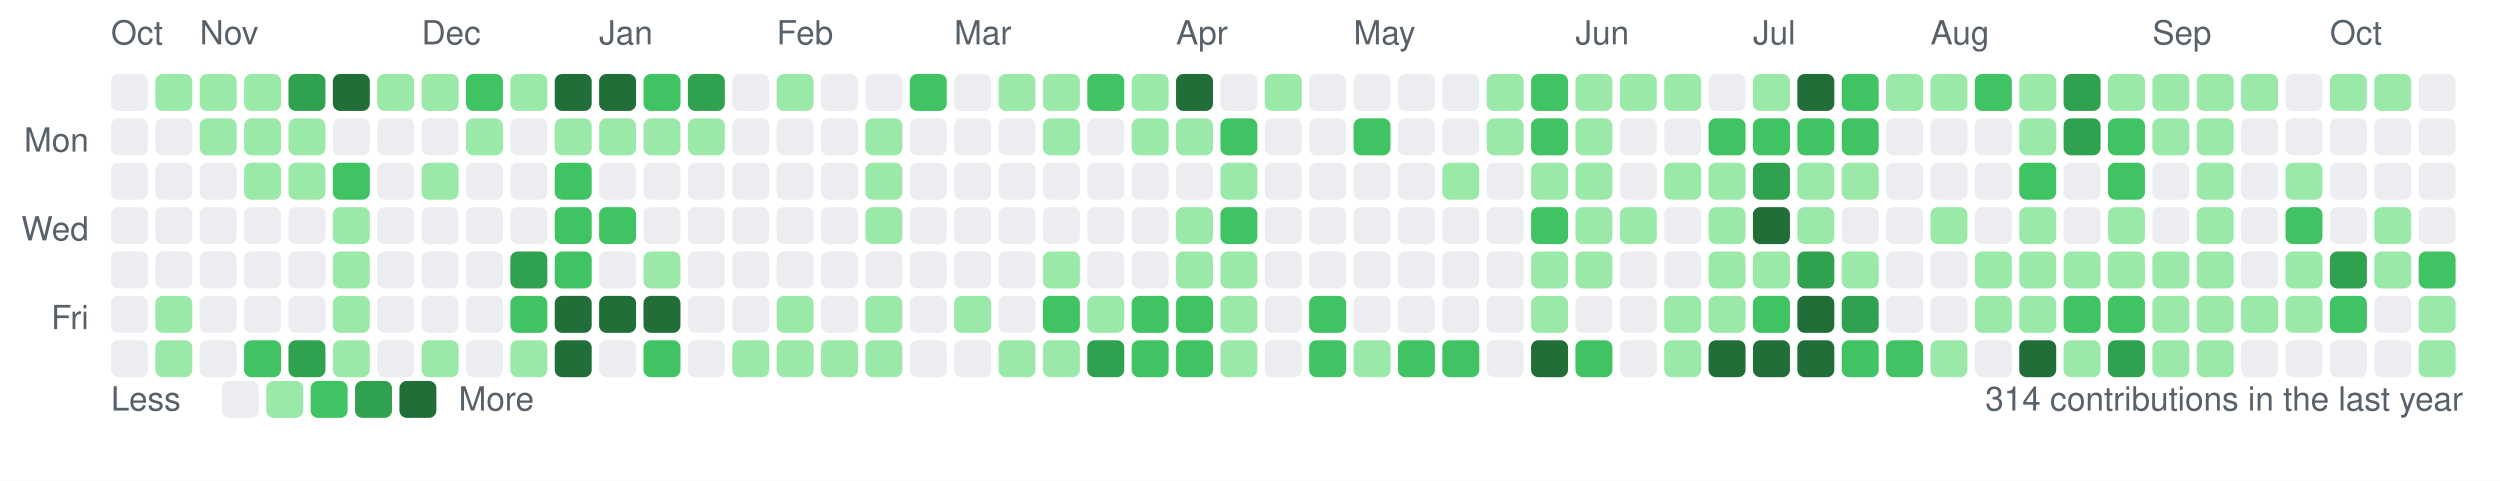
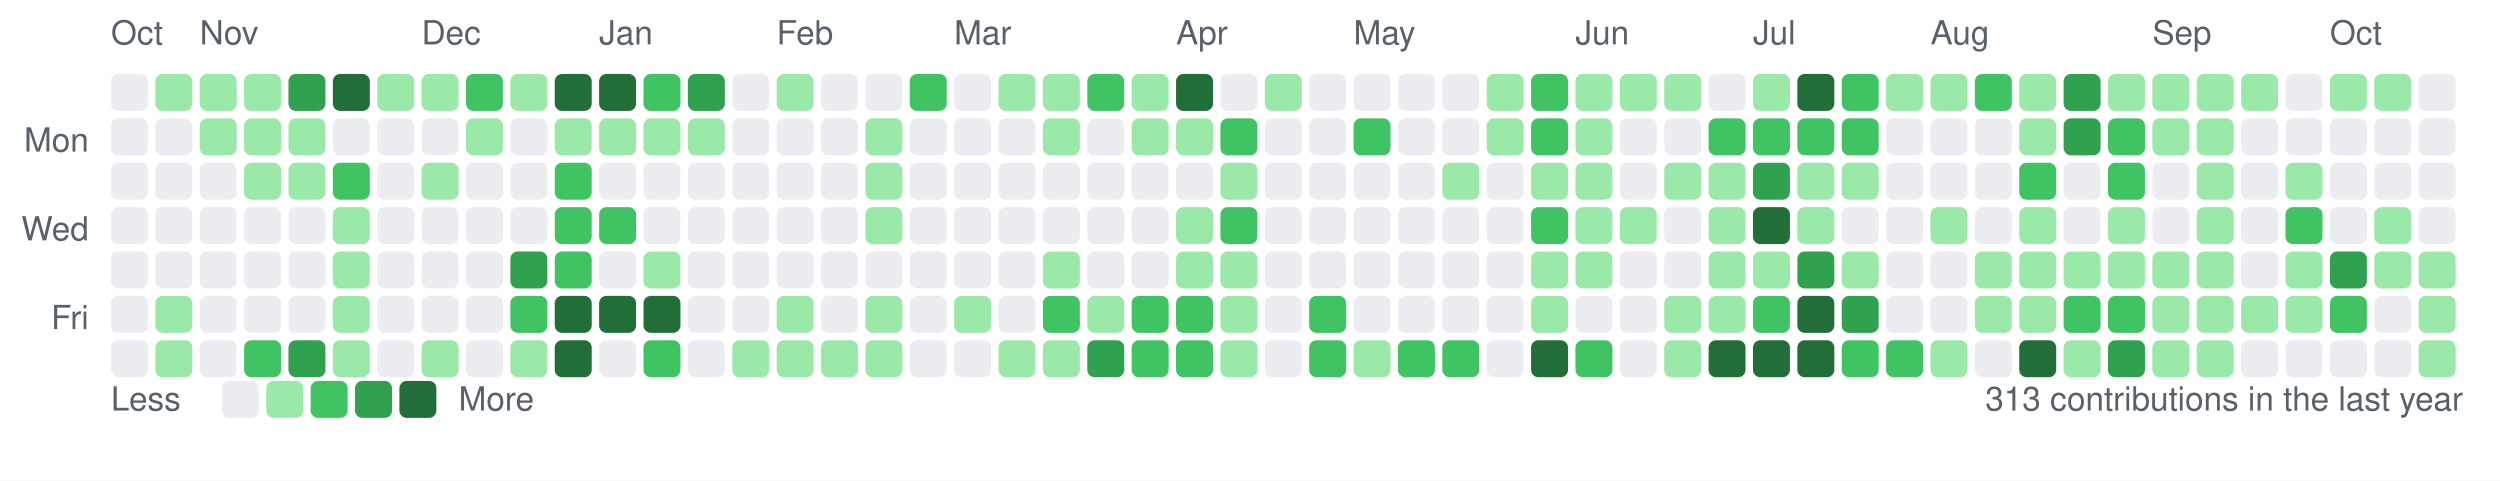
<svg xmlns="http://www.w3.org/2000/svg" width="676" height="130" viewBox="0 0 676 130" role="img" aria-label="cgycorey contribution graph">
  <rect width="676" height="130" fill="#ffffff" />
  <text x="24" y="41" font-size="9" text-anchor="end" fill="#586069" font-family="-apple-system,BlinkMacSystemFont,Segoe UI,Helvetica,Arial,sans-serif">Mon</text>
  <text x="24" y="65" font-size="9" text-anchor="end" fill="#586069" font-family="-apple-system,BlinkMacSystemFont,Segoe UI,Helvetica,Arial,sans-serif">Wed</text>
  <text x="24" y="89" font-size="9" text-anchor="end" fill="#586069" font-family="-apple-system,BlinkMacSystemFont,Segoe UI,Helvetica,Arial,sans-serif">Fri</text>
  <rect x="30" y="20" width="10" height="10" rx="2" fill="#ebedf0" />
  <rect x="30" y="32" width="10" height="10" rx="2" fill="#ebedf0" />
  <rect x="30" y="44" width="10" height="10" rx="2" fill="#ebedf0" />
  <rect x="30" y="56" width="10" height="10" rx="2" fill="#ebedf0" />
  <rect x="30" y="68" width="10" height="10" rx="2" fill="#ebedf0" />
  <rect x="30" y="80" width="10" height="10" rx="2" fill="#ebedf0" />
  <rect x="30" y="92" width="10" height="10" rx="2" fill="#ebedf0" />
  <rect x="42" y="20" width="10" height="10" rx="2" fill="#9be9a8" />
  <rect x="42" y="32" width="10" height="10" rx="2" fill="#ebedf0" />
  <rect x="42" y="44" width="10" height="10" rx="2" fill="#ebedf0" />
  <rect x="42" y="56" width="10" height="10" rx="2" fill="#ebedf0" />
  <rect x="42" y="68" width="10" height="10" rx="2" fill="#ebedf0" />
  <rect x="42" y="80" width="10" height="10" rx="2" fill="#9be9a8" />
  <rect x="42" y="92" width="10" height="10" rx="2" fill="#9be9a8" />
  <rect x="54" y="20" width="10" height="10" rx="2" fill="#9be9a8" />
  <rect x="54" y="32" width="10" height="10" rx="2" fill="#9be9a8" />
  <rect x="54" y="44" width="10" height="10" rx="2" fill="#ebedf0" />
  <rect x="54" y="56" width="10" height="10" rx="2" fill="#ebedf0" />
  <rect x="54" y="68" width="10" height="10" rx="2" fill="#ebedf0" />
  <rect x="54" y="80" width="10" height="10" rx="2" fill="#ebedf0" />
  <rect x="54" y="92" width="10" height="10" rx="2" fill="#ebedf0" />
  <rect x="66" y="20" width="10" height="10" rx="2" fill="#9be9a8" />
  <rect x="66" y="32" width="10" height="10" rx="2" fill="#9be9a8" />
  <rect x="66" y="44" width="10" height="10" rx="2" fill="#9be9a8" />
  <rect x="66" y="56" width="10" height="10" rx="2" fill="#ebedf0" />
  <rect x="66" y="68" width="10" height="10" rx="2" fill="#ebedf0" />
  <rect x="66" y="80" width="10" height="10" rx="2" fill="#ebedf0" />
  <rect x="66" y="92" width="10" height="10" rx="2" fill="#40c463" />
  <rect x="78" y="20" width="10" height="10" rx="2" fill="#30a14e" />
  <rect x="78" y="32" width="10" height="10" rx="2" fill="#9be9a8" />
  <rect x="78" y="44" width="10" height="10" rx="2" fill="#9be9a8" />
  <rect x="78" y="56" width="10" height="10" rx="2" fill="#ebedf0" />
  <rect x="78" y="68" width="10" height="10" rx="2" fill="#ebedf0" />
  <rect x="78" y="80" width="10" height="10" rx="2" fill="#ebedf0" />
  <rect x="78" y="92" width="10" height="10" rx="2" fill="#30a14e" />
  <rect x="90" y="20" width="10" height="10" rx="2" fill="#216e39" />
  <rect x="90" y="32" width="10" height="10" rx="2" fill="#ebedf0" />
  <rect x="90" y="44" width="10" height="10" rx="2" fill="#40c463" />
  <rect x="90" y="56" width="10" height="10" rx="2" fill="#9be9a8" />
  <rect x="90" y="68" width="10" height="10" rx="2" fill="#9be9a8" />
  <rect x="90" y="80" width="10" height="10" rx="2" fill="#9be9a8" />
  <rect x="90" y="92" width="10" height="10" rx="2" fill="#9be9a8" />
  <rect x="102" y="20" width="10" height="10" rx="2" fill="#9be9a8" />
  <rect x="102" y="32" width="10" height="10" rx="2" fill="#ebedf0" />
  <rect x="102" y="44" width="10" height="10" rx="2" fill="#ebedf0" />
  <rect x="102" y="56" width="10" height="10" rx="2" fill="#ebedf0" />
  <rect x="102" y="68" width="10" height="10" rx="2" fill="#ebedf0" />
  <rect x="102" y="80" width="10" height="10" rx="2" fill="#ebedf0" />
  <rect x="102" y="92" width="10" height="10" rx="2" fill="#ebedf0" />
  <rect x="114" y="20" width="10" height="10" rx="2" fill="#9be9a8" />
  <rect x="114" y="32" width="10" height="10" rx="2" fill="#ebedf0" />
  <rect x="114" y="44" width="10" height="10" rx="2" fill="#9be9a8" />
  <rect x="114" y="56" width="10" height="10" rx="2" fill="#ebedf0" />
  <rect x="114" y="68" width="10" height="10" rx="2" fill="#ebedf0" />
  <rect x="114" y="80" width="10" height="10" rx="2" fill="#ebedf0" />
  <rect x="114" y="92" width="10" height="10" rx="2" fill="#9be9a8" />
  <rect x="126" y="20" width="10" height="10" rx="2" fill="#40c463" />
  <rect x="126" y="32" width="10" height="10" rx="2" fill="#9be9a8" />
  <rect x="126" y="44" width="10" height="10" rx="2" fill="#ebedf0" />
  <rect x="126" y="56" width="10" height="10" rx="2" fill="#ebedf0" />
  <rect x="126" y="68" width="10" height="10" rx="2" fill="#ebedf0" />
  <rect x="126" y="80" width="10" height="10" rx="2" fill="#ebedf0" />
  <rect x="126" y="92" width="10" height="10" rx="2" fill="#ebedf0" />
  <rect x="138" y="20" width="10" height="10" rx="2" fill="#9be9a8" />
  <rect x="138" y="32" width="10" height="10" rx="2" fill="#ebedf0" />
  <rect x="138" y="44" width="10" height="10" rx="2" fill="#ebedf0" />
  <rect x="138" y="56" width="10" height="10" rx="2" fill="#ebedf0" />
  <rect x="138" y="68" width="10" height="10" rx="2" fill="#30a14e" />
  <rect x="138" y="80" width="10" height="10" rx="2" fill="#40c463" />
  <rect x="138" y="92" width="10" height="10" rx="2" fill="#9be9a8" />
  <rect x="150" y="20" width="10" height="10" rx="2" fill="#216e39" />
  <rect x="150" y="32" width="10" height="10" rx="2" fill="#9be9a8" />
  <rect x="150" y="44" width="10" height="10" rx="2" fill="#40c463" />
  <rect x="150" y="56" width="10" height="10" rx="2" fill="#40c463" />
  <rect x="150" y="68" width="10" height="10" rx="2" fill="#40c463" />
  <rect x="150" y="80" width="10" height="10" rx="2" fill="#216e39" />
  <rect x="150" y="92" width="10" height="10" rx="2" fill="#216e39" />
  <rect x="162" y="20" width="10" height="10" rx="2" fill="#216e39" />
  <rect x="162" y="32" width="10" height="10" rx="2" fill="#9be9a8" />
  <rect x="162" y="44" width="10" height="10" rx="2" fill="#ebedf0" />
  <rect x="162" y="56" width="10" height="10" rx="2" fill="#40c463" />
  <rect x="162" y="68" width="10" height="10" rx="2" fill="#ebedf0" />
  <rect x="162" y="80" width="10" height="10" rx="2" fill="#216e39" />
  <rect x="162" y="92" width="10" height="10" rx="2" fill="#ebedf0" />
  <rect x="174" y="20" width="10" height="10" rx="2" fill="#40c463" />
  <rect x="174" y="32" width="10" height="10" rx="2" fill="#9be9a8" />
  <rect x="174" y="44" width="10" height="10" rx="2" fill="#ebedf0" />
  <rect x="174" y="56" width="10" height="10" rx="2" fill="#ebedf0" />
  <rect x="174" y="68" width="10" height="10" rx="2" fill="#9be9a8" />
  <rect x="174" y="80" width="10" height="10" rx="2" fill="#216e39" />
  <rect x="174" y="92" width="10" height="10" rx="2" fill="#40c463" />
  <rect x="186" y="20" width="10" height="10" rx="2" fill="#30a14e" />
  <rect x="186" y="32" width="10" height="10" rx="2" fill="#9be9a8" />
  <rect x="186" y="44" width="10" height="10" rx="2" fill="#ebedf0" />
  <rect x="186" y="56" width="10" height="10" rx="2" fill="#ebedf0" />
  <rect x="186" y="68" width="10" height="10" rx="2" fill="#ebedf0" />
  <rect x="186" y="80" width="10" height="10" rx="2" fill="#ebedf0" />
  <rect x="186" y="92" width="10" height="10" rx="2" fill="#ebedf0" />
  <rect x="198" y="20" width="10" height="10" rx="2" fill="#ebedf0" />
  <rect x="198" y="32" width="10" height="10" rx="2" fill="#ebedf0" />
  <rect x="198" y="44" width="10" height="10" rx="2" fill="#ebedf0" />
  <rect x="198" y="56" width="10" height="10" rx="2" fill="#ebedf0" />
  <rect x="198" y="68" width="10" height="10" rx="2" fill="#ebedf0" />
  <rect x="198" y="80" width="10" height="10" rx="2" fill="#ebedf0" />
  <rect x="198" y="92" width="10" height="10" rx="2" fill="#9be9a8" />
  <rect x="210" y="20" width="10" height="10" rx="2" fill="#9be9a8" />
  <rect x="210" y="32" width="10" height="10" rx="2" fill="#ebedf0" />
  <rect x="210" y="44" width="10" height="10" rx="2" fill="#ebedf0" />
  <rect x="210" y="56" width="10" height="10" rx="2" fill="#ebedf0" />
  <rect x="210" y="68" width="10" height="10" rx="2" fill="#ebedf0" />
  <rect x="210" y="80" width="10" height="10" rx="2" fill="#9be9a8" />
  <rect x="210" y="92" width="10" height="10" rx="2" fill="#9be9a8" />
  <rect x="222" y="20" width="10" height="10" rx="2" fill="#ebedf0" />
  <rect x="222" y="32" width="10" height="10" rx="2" fill="#ebedf0" />
  <rect x="222" y="44" width="10" height="10" rx="2" fill="#ebedf0" />
  <rect x="222" y="56" width="10" height="10" rx="2" fill="#ebedf0" />
  <rect x="222" y="68" width="10" height="10" rx="2" fill="#ebedf0" />
  <rect x="222" y="80" width="10" height="10" rx="2" fill="#ebedf0" />
  <rect x="222" y="92" width="10" height="10" rx="2" fill="#9be9a8" />
  <rect x="234" y="20" width="10" height="10" rx="2" fill="#ebedf0" />
  <rect x="234" y="32" width="10" height="10" rx="2" fill="#9be9a8" />
  <rect x="234" y="44" width="10" height="10" rx="2" fill="#9be9a8" />
  <rect x="234" y="56" width="10" height="10" rx="2" fill="#9be9a8" />
  <rect x="234" y="68" width="10" height="10" rx="2" fill="#ebedf0" />
  <rect x="234" y="80" width="10" height="10" rx="2" fill="#9be9a8" />
  <rect x="234" y="92" width="10" height="10" rx="2" fill="#9be9a8" />
  <rect x="246" y="20" width="10" height="10" rx="2" fill="#40c463" />
  <rect x="246" y="32" width="10" height="10" rx="2" fill="#ebedf0" />
  <rect x="246" y="44" width="10" height="10" rx="2" fill="#ebedf0" />
  <rect x="246" y="56" width="10" height="10" rx="2" fill="#ebedf0" />
  <rect x="246" y="68" width="10" height="10" rx="2" fill="#ebedf0" />
  <rect x="246" y="80" width="10" height="10" rx="2" fill="#ebedf0" />
  <rect x="246" y="92" width="10" height="10" rx="2" fill="#ebedf0" />
  <rect x="258" y="20" width="10" height="10" rx="2" fill="#ebedf0" />
  <rect x="258" y="32" width="10" height="10" rx="2" fill="#ebedf0" />
  <rect x="258" y="44" width="10" height="10" rx="2" fill="#ebedf0" />
  <rect x="258" y="56" width="10" height="10" rx="2" fill="#ebedf0" />
  <rect x="258" y="68" width="10" height="10" rx="2" fill="#ebedf0" />
  <rect x="258" y="80" width="10" height="10" rx="2" fill="#9be9a8" />
  <rect x="258" y="92" width="10" height="10" rx="2" fill="#ebedf0" />
  <rect x="270" y="20" width="10" height="10" rx="2" fill="#9be9a8" />
  <rect x="270" y="32" width="10" height="10" rx="2" fill="#ebedf0" />
  <rect x="270" y="44" width="10" height="10" rx="2" fill="#ebedf0" />
  <rect x="270" y="56" width="10" height="10" rx="2" fill="#ebedf0" />
  <rect x="270" y="68" width="10" height="10" rx="2" fill="#ebedf0" />
  <rect x="270" y="80" width="10" height="10" rx="2" fill="#ebedf0" />
  <rect x="270" y="92" width="10" height="10" rx="2" fill="#9be9a8" />
  <rect x="282" y="20" width="10" height="10" rx="2" fill="#9be9a8" />
  <rect x="282" y="32" width="10" height="10" rx="2" fill="#9be9a8" />
  <rect x="282" y="44" width="10" height="10" rx="2" fill="#ebedf0" />
  <rect x="282" y="56" width="10" height="10" rx="2" fill="#ebedf0" />
  <rect x="282" y="68" width="10" height="10" rx="2" fill="#9be9a8" />
  <rect x="282" y="80" width="10" height="10" rx="2" fill="#40c463" />
  <rect x="282" y="92" width="10" height="10" rx="2" fill="#9be9a8" />
  <rect x="294" y="20" width="10" height="10" rx="2" fill="#40c463" />
  <rect x="294" y="32" width="10" height="10" rx="2" fill="#ebedf0" />
  <rect x="294" y="44" width="10" height="10" rx="2" fill="#ebedf0" />
  <rect x="294" y="56" width="10" height="10" rx="2" fill="#ebedf0" />
  <rect x="294" y="68" width="10" height="10" rx="2" fill="#ebedf0" />
  <rect x="294" y="80" width="10" height="10" rx="2" fill="#9be9a8" />
  <rect x="294" y="92" width="10" height="10" rx="2" fill="#30a14e" />
  <rect x="306" y="20" width="10" height="10" rx="2" fill="#9be9a8" />
  <rect x="306" y="32" width="10" height="10" rx="2" fill="#9be9a8" />
  <rect x="306" y="44" width="10" height="10" rx="2" fill="#ebedf0" />
  <rect x="306" y="56" width="10" height="10" rx="2" fill="#ebedf0" />
  <rect x="306" y="68" width="10" height="10" rx="2" fill="#ebedf0" />
  <rect x="306" y="80" width="10" height="10" rx="2" fill="#40c463" />
  <rect x="306" y="92" width="10" height="10" rx="2" fill="#40c463" />
  <rect x="318" y="20" width="10" height="10" rx="2" fill="#216e39" />
  <rect x="318" y="32" width="10" height="10" rx="2" fill="#9be9a8" />
  <rect x="318" y="44" width="10" height="10" rx="2" fill="#ebedf0" />
  <rect x="318" y="56" width="10" height="10" rx="2" fill="#9be9a8" />
  <rect x="318" y="68" width="10" height="10" rx="2" fill="#9be9a8" />
  <rect x="318" y="80" width="10" height="10" rx="2" fill="#40c463" />
  <rect x="318" y="92" width="10" height="10" rx="2" fill="#40c463" />
  <rect x="330" y="20" width="10" height="10" rx="2" fill="#ebedf0" />
  <rect x="330" y="32" width="10" height="10" rx="2" fill="#40c463" />
  <rect x="330" y="44" width="10" height="10" rx="2" fill="#9be9a8" />
  <rect x="330" y="56" width="10" height="10" rx="2" fill="#40c463" />
  <rect x="330" y="68" width="10" height="10" rx="2" fill="#9be9a8" />
  <rect x="330" y="80" width="10" height="10" rx="2" fill="#9be9a8" />
  <rect x="330" y="92" width="10" height="10" rx="2" fill="#9be9a8" />
  <rect x="342" y="20" width="10" height="10" rx="2" fill="#9be9a8" />
  <rect x="342" y="32" width="10" height="10" rx="2" fill="#ebedf0" />
  <rect x="342" y="44" width="10" height="10" rx="2" fill="#ebedf0" />
  <rect x="342" y="56" width="10" height="10" rx="2" fill="#ebedf0" />
  <rect x="342" y="68" width="10" height="10" rx="2" fill="#ebedf0" />
  <rect x="342" y="80" width="10" height="10" rx="2" fill="#ebedf0" />
  <rect x="342" y="92" width="10" height="10" rx="2" fill="#ebedf0" />
  <rect x="354" y="20" width="10" height="10" rx="2" fill="#ebedf0" />
  <rect x="354" y="32" width="10" height="10" rx="2" fill="#ebedf0" />
  <rect x="354" y="44" width="10" height="10" rx="2" fill="#ebedf0" />
  <rect x="354" y="56" width="10" height="10" rx="2" fill="#ebedf0" />
  <rect x="354" y="68" width="10" height="10" rx="2" fill="#ebedf0" />
  <rect x="354" y="80" width="10" height="10" rx="2" fill="#40c463" />
  <rect x="354" y="92" width="10" height="10" rx="2" fill="#40c463" />
  <rect x="366" y="20" width="10" height="10" rx="2" fill="#ebedf0" />
  <rect x="366" y="32" width="10" height="10" rx="2" fill="#40c463" />
  <rect x="366" y="44" width="10" height="10" rx="2" fill="#ebedf0" />
  <rect x="366" y="56" width="10" height="10" rx="2" fill="#ebedf0" />
  <rect x="366" y="68" width="10" height="10" rx="2" fill="#ebedf0" />
  <rect x="366" y="80" width="10" height="10" rx="2" fill="#ebedf0" />
  <rect x="366" y="92" width="10" height="10" rx="2" fill="#9be9a8" />
  <rect x="378" y="20" width="10" height="10" rx="2" fill="#ebedf0" />
  <rect x="378" y="32" width="10" height="10" rx="2" fill="#ebedf0" />
  <rect x="378" y="44" width="10" height="10" rx="2" fill="#ebedf0" />
  <rect x="378" y="56" width="10" height="10" rx="2" fill="#ebedf0" />
  <rect x="378" y="68" width="10" height="10" rx="2" fill="#ebedf0" />
  <rect x="378" y="80" width="10" height="10" rx="2" fill="#ebedf0" />
  <rect x="378" y="92" width="10" height="10" rx="2" fill="#40c463" />
  <rect x="390" y="20" width="10" height="10" rx="2" fill="#ebedf0" />
  <rect x="390" y="32" width="10" height="10" rx="2" fill="#ebedf0" />
  <rect x="390" y="44" width="10" height="10" rx="2" fill="#9be9a8" />
  <rect x="390" y="56" width="10" height="10" rx="2" fill="#ebedf0" />
  <rect x="390" y="68" width="10" height="10" rx="2" fill="#ebedf0" />
  <rect x="390" y="80" width="10" height="10" rx="2" fill="#ebedf0" />
  <rect x="390" y="92" width="10" height="10" rx="2" fill="#40c463" />
  <rect x="402" y="20" width="10" height="10" rx="2" fill="#9be9a8" />
  <rect x="402" y="32" width="10" height="10" rx="2" fill="#9be9a8" />
  <rect x="402" y="44" width="10" height="10" rx="2" fill="#ebedf0" />
  <rect x="402" y="56" width="10" height="10" rx="2" fill="#ebedf0" />
  <rect x="402" y="68" width="10" height="10" rx="2" fill="#ebedf0" />
  <rect x="402" y="80" width="10" height="10" rx="2" fill="#ebedf0" />
  <rect x="402" y="92" width="10" height="10" rx="2" fill="#ebedf0" />
  <rect x="414" y="20" width="10" height="10" rx="2" fill="#40c463" />
  <rect x="414" y="32" width="10" height="10" rx="2" fill="#40c463" />
  <rect x="414" y="44" width="10" height="10" rx="2" fill="#9be9a8" />
  <rect x="414" y="56" width="10" height="10" rx="2" fill="#40c463" />
  <rect x="414" y="68" width="10" height="10" rx="2" fill="#9be9a8" />
  <rect x="414" y="80" width="10" height="10" rx="2" fill="#9be9a8" />
  <rect x="414" y="92" width="10" height="10" rx="2" fill="#216e39" />
  <rect x="426" y="20" width="10" height="10" rx="2" fill="#9be9a8" />
  <rect x="426" y="32" width="10" height="10" rx="2" fill="#9be9a8" />
  <rect x="426" y="44" width="10" height="10" rx="2" fill="#9be9a8" />
  <rect x="426" y="56" width="10" height="10" rx="2" fill="#9be9a8" />
  <rect x="426" y="68" width="10" height="10" rx="2" fill="#9be9a8" />
  <rect x="426" y="80" width="10" height="10" rx="2" fill="#ebedf0" />
  <rect x="426" y="92" width="10" height="10" rx="2" fill="#40c463" />
  <rect x="438" y="20" width="10" height="10" rx="2" fill="#9be9a8" />
  <rect x="438" y="32" width="10" height="10" rx="2" fill="#ebedf0" />
  <rect x="438" y="44" width="10" height="10" rx="2" fill="#ebedf0" />
  <rect x="438" y="56" width="10" height="10" rx="2" fill="#9be9a8" />
  <rect x="438" y="68" width="10" height="10" rx="2" fill="#ebedf0" />
  <rect x="438" y="80" width="10" height="10" rx="2" fill="#ebedf0" />
  <rect x="438" y="92" width="10" height="10" rx="2" fill="#ebedf0" />
  <rect x="450" y="20" width="10" height="10" rx="2" fill="#9be9a8" />
  <rect x="450" y="32" width="10" height="10" rx="2" fill="#ebedf0" />
  <rect x="450" y="44" width="10" height="10" rx="2" fill="#9be9a8" />
  <rect x="450" y="56" width="10" height="10" rx="2" fill="#ebedf0" />
  <rect x="450" y="68" width="10" height="10" rx="2" fill="#ebedf0" />
  <rect x="450" y="80" width="10" height="10" rx="2" fill="#9be9a8" />
  <rect x="450" y="92" width="10" height="10" rx="2" fill="#9be9a8" />
  <rect x="462" y="20" width="10" height="10" rx="2" fill="#ebedf0" />
  <rect x="462" y="32" width="10" height="10" rx="2" fill="#40c463" />
  <rect x="462" y="44" width="10" height="10" rx="2" fill="#9be9a8" />
  <rect x="462" y="56" width="10" height="10" rx="2" fill="#9be9a8" />
  <rect x="462" y="68" width="10" height="10" rx="2" fill="#9be9a8" />
  <rect x="462" y="80" width="10" height="10" rx="2" fill="#9be9a8" />
  <rect x="462" y="92" width="10" height="10" rx="2" fill="#216e39" />
  <rect x="474" y="20" width="10" height="10" rx="2" fill="#9be9a8" />
  <rect x="474" y="32" width="10" height="10" rx="2" fill="#40c463" />
  <rect x="474" y="44" width="10" height="10" rx="2" fill="#30a14e" />
  <rect x="474" y="56" width="10" height="10" rx="2" fill="#216e39" />
  <rect x="474" y="68" width="10" height="10" rx="2" fill="#9be9a8" />
  <rect x="474" y="80" width="10" height="10" rx="2" fill="#40c463" />
  <rect x="474" y="92" width="10" height="10" rx="2" fill="#216e39" />
  <rect x="486" y="20" width="10" height="10" rx="2" fill="#216e39" />
  <rect x="486" y="32" width="10" height="10" rx="2" fill="#40c463" />
  <rect x="486" y="44" width="10" height="10" rx="2" fill="#9be9a8" />
  <rect x="486" y="56" width="10" height="10" rx="2" fill="#9be9a8" />
  <rect x="486" y="68" width="10" height="10" rx="2" fill="#30a14e" />
  <rect x="486" y="80" width="10" height="10" rx="2" fill="#216e39" />
  <rect x="486" y="92" width="10" height="10" rx="2" fill="#216e39" />
  <rect x="498" y="20" width="10" height="10" rx="2" fill="#40c463" />
  <rect x="498" y="32" width="10" height="10" rx="2" fill="#40c463" />
  <rect x="498" y="44" width="10" height="10" rx="2" fill="#9be9a8" />
  <rect x="498" y="56" width="10" height="10" rx="2" fill="#ebedf0" />
  <rect x="498" y="68" width="10" height="10" rx="2" fill="#9be9a8" />
  <rect x="498" y="80" width="10" height="10" rx="2" fill="#30a14e" />
  <rect x="498" y="92" width="10" height="10" rx="2" fill="#40c463" />
  <rect x="510" y="20" width="10" height="10" rx="2" fill="#9be9a8" />
  <rect x="510" y="32" width="10" height="10" rx="2" fill="#ebedf0" />
  <rect x="510" y="44" width="10" height="10" rx="2" fill="#ebedf0" />
  <rect x="510" y="56" width="10" height="10" rx="2" fill="#ebedf0" />
  <rect x="510" y="68" width="10" height="10" rx="2" fill="#ebedf0" />
  <rect x="510" y="80" width="10" height="10" rx="2" fill="#ebedf0" />
  <rect x="510" y="92" width="10" height="10" rx="2" fill="#40c463" />
  <rect x="522" y="20" width="10" height="10" rx="2" fill="#9be9a8" />
  <rect x="522" y="32" width="10" height="10" rx="2" fill="#ebedf0" />
  <rect x="522" y="44" width="10" height="10" rx="2" fill="#ebedf0" />
  <rect x="522" y="56" width="10" height="10" rx="2" fill="#9be9a8" />
  <rect x="522" y="68" width="10" height="10" rx="2" fill="#ebedf0" />
  <rect x="522" y="80" width="10" height="10" rx="2" fill="#ebedf0" />
  <rect x="522" y="92" width="10" height="10" rx="2" fill="#9be9a8" />
  <rect x="534" y="20" width="10" height="10" rx="2" fill="#40c463" />
  <rect x="534" y="32" width="10" height="10" rx="2" fill="#ebedf0" />
  <rect x="534" y="44" width="10" height="10" rx="2" fill="#ebedf0" />
  <rect x="534" y="56" width="10" height="10" rx="2" fill="#ebedf0" />
  <rect x="534" y="68" width="10" height="10" rx="2" fill="#9be9a8" />
  <rect x="534" y="80" width="10" height="10" rx="2" fill="#9be9a8" />
  <rect x="534" y="92" width="10" height="10" rx="2" fill="#ebedf0" />
  <rect x="546" y="20" width="10" height="10" rx="2" fill="#9be9a8" />
  <rect x="546" y="32" width="10" height="10" rx="2" fill="#9be9a8" />
  <rect x="546" y="44" width="10" height="10" rx="2" fill="#40c463" />
  <rect x="546" y="56" width="10" height="10" rx="2" fill="#9be9a8" />
  <rect x="546" y="68" width="10" height="10" rx="2" fill="#9be9a8" />
  <rect x="546" y="80" width="10" height="10" rx="2" fill="#9be9a8" />
  <rect x="546" y="92" width="10" height="10" rx="2" fill="#216e39" />
  <rect x="558" y="20" width="10" height="10" rx="2" fill="#30a14e" />
  <rect x="558" y="32" width="10" height="10" rx="2" fill="#30a14e" />
  <rect x="558" y="44" width="10" height="10" rx="2" fill="#ebedf0" />
  <rect x="558" y="56" width="10" height="10" rx="2" fill="#ebedf0" />
  <rect x="558" y="68" width="10" height="10" rx="2" fill="#9be9a8" />
  <rect x="558" y="80" width="10" height="10" rx="2" fill="#40c463" />
  <rect x="558" y="92" width="10" height="10" rx="2" fill="#9be9a8" />
  <rect x="570" y="20" width="10" height="10" rx="2" fill="#9be9a8" />
  <rect x="570" y="32" width="10" height="10" rx="2" fill="#40c463" />
  <rect x="570" y="44" width="10" height="10" rx="2" fill="#40c463" />
  <rect x="570" y="56" width="10" height="10" rx="2" fill="#9be9a8" />
  <rect x="570" y="68" width="10" height="10" rx="2" fill="#9be9a8" />
  <rect x="570" y="80" width="10" height="10" rx="2" fill="#40c463" />
  <rect x="570" y="92" width="10" height="10" rx="2" fill="#30a14e" />
  <rect x="582" y="20" width="10" height="10" rx="2" fill="#9be9a8" />
  <rect x="582" y="32" width="10" height="10" rx="2" fill="#9be9a8" />
  <rect x="582" y="44" width="10" height="10" rx="2" fill="#ebedf0" />
  <rect x="582" y="56" width="10" height="10" rx="2" fill="#ebedf0" />
  <rect x="582" y="68" width="10" height="10" rx="2" fill="#9be9a8" />
  <rect x="582" y="80" width="10" height="10" rx="2" fill="#9be9a8" />
  <rect x="582" y="92" width="10" height="10" rx="2" fill="#9be9a8" />
  <rect x="594" y="20" width="10" height="10" rx="2" fill="#9be9a8" />
  <rect x="594" y="32" width="10" height="10" rx="2" fill="#9be9a8" />
  <rect x="594" y="44" width="10" height="10" rx="2" fill="#9be9a8" />
  <rect x="594" y="56" width="10" height="10" rx="2" fill="#9be9a8" />
  <rect x="594" y="68" width="10" height="10" rx="2" fill="#9be9a8" />
  <rect x="594" y="80" width="10" height="10" rx="2" fill="#9be9a8" />
  <rect x="594" y="92" width="10" height="10" rx="2" fill="#9be9a8" />
  <rect x="606" y="20" width="10" height="10" rx="2" fill="#9be9a8" />
  <rect x="606" y="32" width="10" height="10" rx="2" fill="#ebedf0" />
  <rect x="606" y="44" width="10" height="10" rx="2" fill="#ebedf0" />
  <rect x="606" y="56" width="10" height="10" rx="2" fill="#ebedf0" />
  <rect x="606" y="68" width="10" height="10" rx="2" fill="#ebedf0" />
  <rect x="606" y="80" width="10" height="10" rx="2" fill="#9be9a8" />
  <rect x="606" y="92" width="10" height="10" rx="2" fill="#ebedf0" />
  <rect x="618" y="20" width="10" height="10" rx="2" fill="#ebedf0" />
  <rect x="618" y="32" width="10" height="10" rx="2" fill="#ebedf0" />
  <rect x="618" y="44" width="10" height="10" rx="2" fill="#9be9a8" />
  <rect x="618" y="56" width="10" height="10" rx="2" fill="#40c463" />
  <rect x="618" y="68" width="10" height="10" rx="2" fill="#9be9a8" />
  <rect x="618" y="80" width="10" height="10" rx="2" fill="#9be9a8" />
  <rect x="618" y="92" width="10" height="10" rx="2" fill="#ebedf0" />
  <rect x="630" y="20" width="10" height="10" rx="2" fill="#9be9a8" />
  <rect x="630" y="32" width="10" height="10" rx="2" fill="#ebedf0" />
  <rect x="630" y="44" width="10" height="10" rx="2" fill="#ebedf0" />
  <rect x="630" y="56" width="10" height="10" rx="2" fill="#ebedf0" />
  <rect x="630" y="68" width="10" height="10" rx="2" fill="#30a14e" />
  <rect x="630" y="80" width="10" height="10" rx="2" fill="#40c463" />
  <rect x="630" y="92" width="10" height="10" rx="2" fill="#ebedf0" />
  <rect x="642" y="20" width="10" height="10" rx="2" fill="#9be9a8" />
  <rect x="642" y="32" width="10" height="10" rx="2" fill="#ebedf0" />
  <rect x="642" y="44" width="10" height="10" rx="2" fill="#ebedf0" />
  <rect x="642" y="56" width="10" height="10" rx="2" fill="#9be9a8" />
  <rect x="642" y="68" width="10" height="10" rx="2" fill="#9be9a8" />
  <rect x="642" y="80" width="10" height="10" rx="2" fill="#ebedf0" />
  <rect x="642" y="92" width="10" height="10" rx="2" fill="#ebedf0" />
  <rect x="654" y="20" width="10" height="10" rx="2" fill="#ebedf0" />
  <rect x="654" y="32" width="10" height="10" rx="2" fill="#ebedf0" />
  <rect x="654" y="44" width="10" height="10" rx="2" fill="#ebedf0" />
  <rect x="654" y="56" width="10" height="10" rx="2" fill="#ebedf0" />
-   <rect x="654" y="68" width="10" height="10" rx="2" fill="#40c463" />
+   <rect x="654" y="68" width="10" height="10" rx="2" fill="#9be9a8" />
  <rect x="654" y="80" width="10" height="10" rx="2" fill="#9be9a8" />
  <rect x="654" y="92" width="10" height="10" rx="2" fill="#9be9a8" />
  <text x="30" y="111" font-size="9" fill="#586069" font-family="-apple-system,BlinkMacSystemFont,Segoe UI,Helvetica,Arial,sans-serif">Less</text>
  <rect x="60" y="103" width="10" height="10" rx="2" fill="#ebedf0" />
  <rect x="72" y="103" width="10" height="10" rx="2" fill="#9be9a8" />
  <rect x="84" y="103" width="10" height="10" rx="2" fill="#40c463" />
  <rect x="96" y="103" width="10" height="10" rx="2" fill="#30a14e" />
  <rect x="108" y="103" width="10" height="10" rx="2" fill="#216e39" />
  <text x="124" y="111" font-size="9" fill="#586069" font-family="-apple-system,BlinkMacSystemFont,Segoe UI,Helvetica,Arial,sans-serif">More</text>
-   <text x="666" y="111" font-size="9" text-anchor="end" fill="#586069" font-family="-apple-system,BlinkMacSystemFont,Segoe UI,Helvetica,Arial,sans-serif">314 contributions in the last year</text>
+   <text x="666" y="111" font-size="9" text-anchor="end" fill="#586069" font-family="-apple-system,BlinkMacSystemFont,Segoe UI,Helvetica,Arial,sans-serif">313 contributions in the last year</text>
  <text x="30" y="12" font-size="9" fill="#586069" font-family="-apple-system,BlinkMacSystemFont,Segoe UI,Helvetica,Arial,sans-serif">Oct</text>
  <text x="54" y="12" font-size="9" fill="#586069" font-family="-apple-system,BlinkMacSystemFont,Segoe UI,Helvetica,Arial,sans-serif">Nov</text>
  <text x="114" y="12" font-size="9" fill="#586069" font-family="-apple-system,BlinkMacSystemFont,Segoe UI,Helvetica,Arial,sans-serif">Dec</text>
  <text x="162" y="12" font-size="9" fill="#586069" font-family="-apple-system,BlinkMacSystemFont,Segoe UI,Helvetica,Arial,sans-serif">Jan</text>
  <text x="210" y="12" font-size="9" fill="#586069" font-family="-apple-system,BlinkMacSystemFont,Segoe UI,Helvetica,Arial,sans-serif">Feb</text>
  <text x="258" y="12" font-size="9" fill="#586069" font-family="-apple-system,BlinkMacSystemFont,Segoe UI,Helvetica,Arial,sans-serif">Mar</text>
  <text x="318" y="12" font-size="9" fill="#586069" font-family="-apple-system,BlinkMacSystemFont,Segoe UI,Helvetica,Arial,sans-serif">Apr</text>
  <text x="366" y="12" font-size="9" fill="#586069" font-family="-apple-system,BlinkMacSystemFont,Segoe UI,Helvetica,Arial,sans-serif">May</text>
  <text x="426" y="12" font-size="9" fill="#586069" font-family="-apple-system,BlinkMacSystemFont,Segoe UI,Helvetica,Arial,sans-serif">Jun</text>
  <text x="474" y="12" font-size="9" fill="#586069" font-family="-apple-system,BlinkMacSystemFont,Segoe UI,Helvetica,Arial,sans-serif">Jul</text>
  <text x="522" y="12" font-size="9" fill="#586069" font-family="-apple-system,BlinkMacSystemFont,Segoe UI,Helvetica,Arial,sans-serif">Aug</text>
  <text x="582" y="12" font-size="9" fill="#586069" font-family="-apple-system,BlinkMacSystemFont,Segoe UI,Helvetica,Arial,sans-serif">Sep</text>
  <text x="630" y="12" font-size="9" fill="#586069" font-family="-apple-system,BlinkMacSystemFont,Segoe UI,Helvetica,Arial,sans-serif">Oct</text>
</svg>
